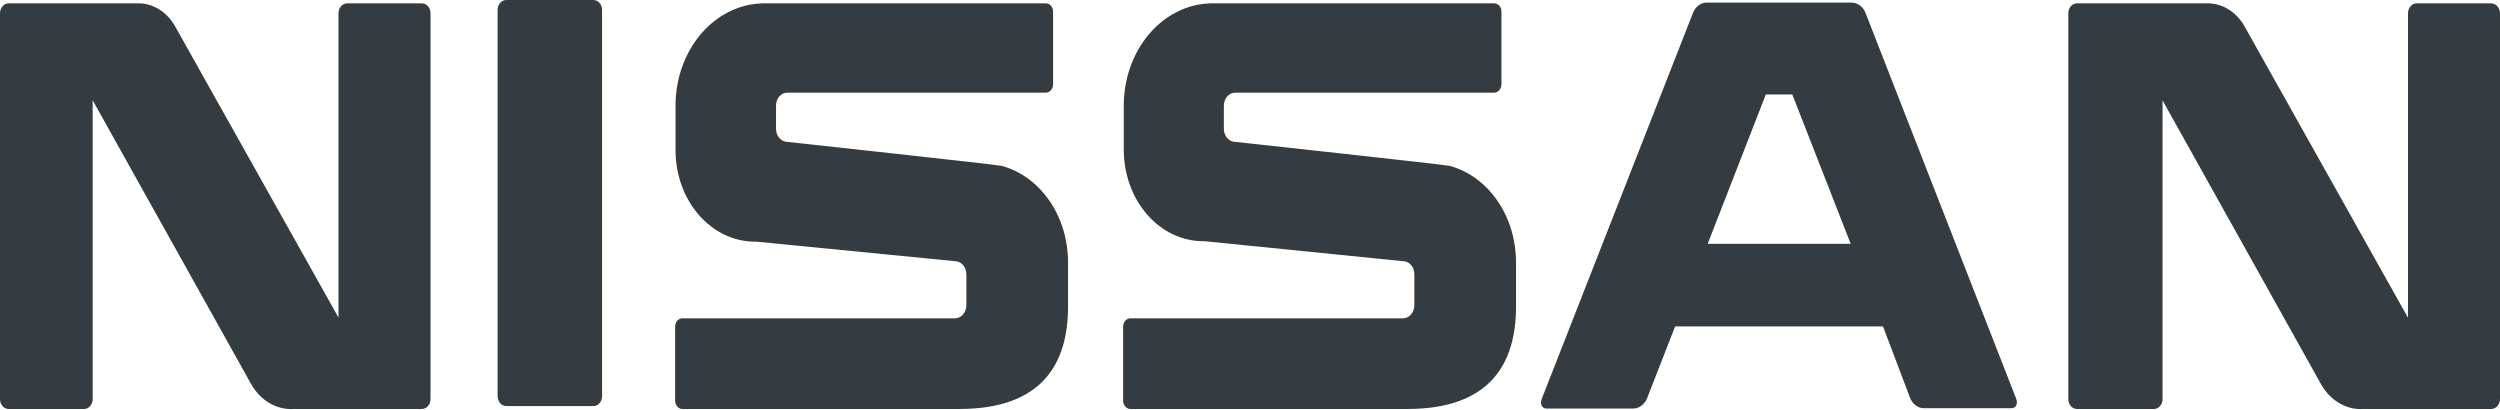
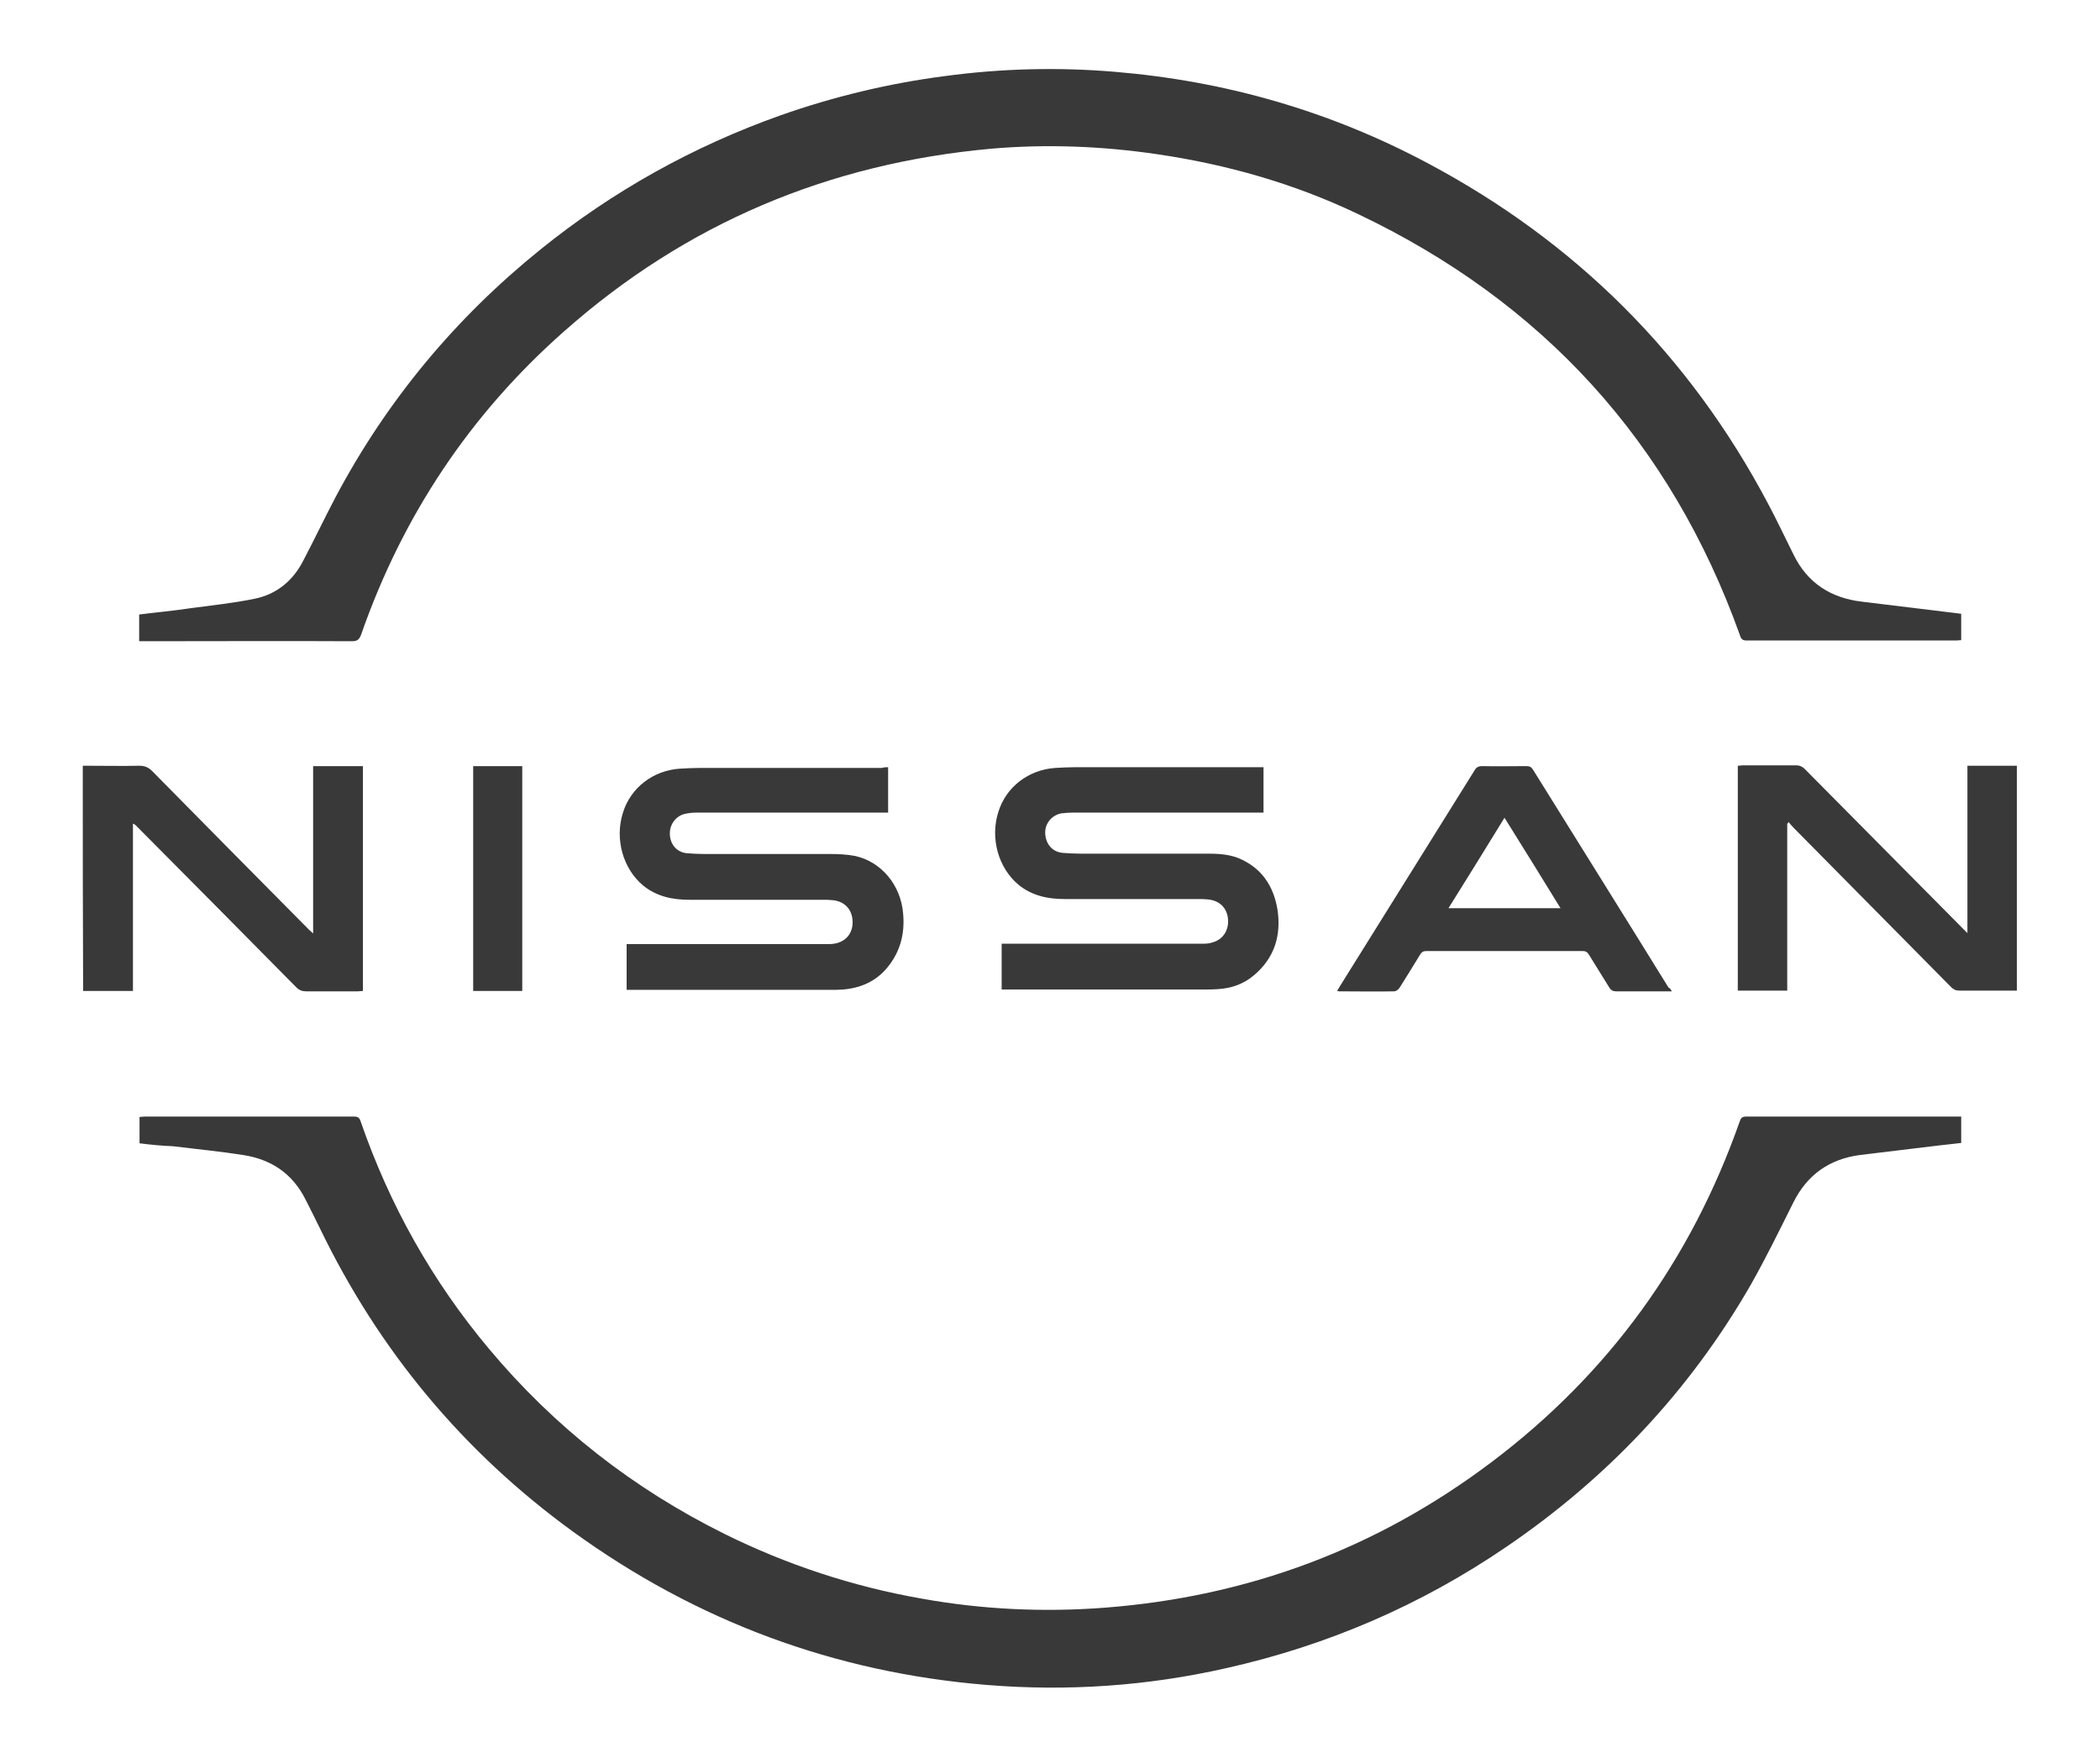
- <svg xmlns="http://www.w3.org/2000/svg" width="110" height="18" viewBox="0 0 110 18" fill="none">
-   <path fill-rule="evenodd" clip-rule="evenodd" d="M22.274 0H26.112C26.213 0 26.309 0.046 26.38 0.128C26.451 0.209 26.491 0.32 26.491 0.436V17.432C26.491 17.547 26.451 17.658 26.38 17.74C26.309 17.822 26.213 17.868 26.112 17.868H22.274C22.173 17.868 22.077 17.822 22.006 17.74C21.935 17.658 21.895 17.547 21.895 17.432V0.436C21.895 0.32 21.935 0.209 22.006 0.128C22.077 0.046 22.173 0 22.274 0M0.379 0.148H6.145C6.45 0.157 6.749 0.251 7.016 0.42C7.283 0.589 7.512 0.829 7.683 1.12L14.894 13.972V0.583C14.894 0.468 14.934 0.357 15.005 0.275C15.076 0.193 15.172 0.148 15.272 0.148H18.563C18.664 0.148 18.76 0.193 18.831 0.275C18.902 0.357 18.942 0.468 18.942 0.583V17.559C18.942 17.675 18.902 17.786 18.831 17.867C18.76 17.949 18.664 17.995 18.563 17.995H12.943C12.576 18.022 12.21 17.938 11.881 17.75C11.552 17.564 11.271 17.28 11.067 16.929L4.077 4.412V17.559C4.077 17.675 4.037 17.786 3.966 17.867C3.895 17.949 3.799 17.995 3.699 17.995H0.379C0.278 17.995 0.182 17.949 0.111 17.867C0.04 17.786 0 17.675 0 17.559L0 0.583C0 0.468 0.04 0.357 0.111 0.275C0.182 0.193 0.278 0.148 0.379 0.148ZM91.378 0.148H97.203C97.508 0.159 97.807 0.254 98.074 0.424C98.341 0.594 98.57 0.835 98.741 1.126L105.952 13.979V0.583C105.952 0.468 105.992 0.357 106.063 0.275C106.134 0.193 106.23 0.148 106.33 0.148H109.616C109.717 0.147 109.813 0.193 109.885 0.275C109.957 0.356 109.998 0.467 110 0.583V17.559C109.998 17.675 109.957 17.786 109.885 17.868C109.813 17.949 109.717 17.995 109.616 17.995H104.001C103.637 18.021 103.275 17.937 102.949 17.751C102.623 17.565 102.345 17.284 102.142 16.936L95.153 4.418V17.559C95.153 17.675 95.113 17.786 95.042 17.867C94.971 17.949 94.875 17.995 94.774 17.995H91.384C91.284 17.995 91.187 17.949 91.116 17.867C91.045 17.786 91.006 17.675 91.006 17.559V0.583C91.006 0.469 91.045 0.359 91.114 0.277C91.184 0.196 91.279 0.149 91.378 0.148ZM75.139 10.727H81.43L78.861 4.157H77.696L75.139 10.727ZM82.851 14.361H73.706L72.466 17.539C72.411 17.665 72.329 17.772 72.226 17.849C72.124 17.926 72.005 17.969 71.883 17.975H68.05C67.841 17.975 67.742 17.781 67.841 17.539L74.498 0.55C74.55 0.428 74.628 0.324 74.725 0.248C74.822 0.172 74.935 0.126 75.052 0.114H81.494C81.616 0.12 81.734 0.163 81.837 0.24C81.939 0.317 82.022 0.424 82.076 0.55L88.705 17.526C88.804 17.767 88.705 17.962 88.501 17.962H84.633C84.511 17.956 84.393 17.912 84.29 17.836C84.188 17.759 84.105 17.652 84.051 17.526L82.851 14.361ZM46.015 4.076H34.645C34.58 4.075 34.514 4.09 34.453 4.118C34.392 4.147 34.336 4.19 34.289 4.243C34.243 4.297 34.206 4.361 34.181 4.431C34.156 4.502 34.144 4.577 34.145 4.653V5.665C34.145 5.816 34.196 5.961 34.287 6.068C34.379 6.176 34.503 6.238 34.634 6.242C34.634 6.242 44.035 7.261 44.081 7.301C44.912 7.527 45.651 8.069 46.18 8.839C46.709 9.61 46.996 10.563 46.994 11.545V13.49C46.994 15.944 45.905 17.995 42.212 17.995H30.026C29.942 17.995 29.86 17.956 29.8 17.887C29.74 17.818 29.706 17.724 29.706 17.626V14.375C29.705 14.326 29.713 14.278 29.729 14.232C29.745 14.187 29.768 14.146 29.798 14.112C29.828 14.078 29.864 14.05 29.903 14.032C29.942 14.014 29.984 14.005 30.026 14.006H42.014C42.081 14.007 42.149 13.992 42.211 13.962C42.274 13.932 42.331 13.888 42.378 13.832C42.425 13.777 42.462 13.71 42.487 13.638C42.511 13.565 42.523 13.487 42.52 13.409V12.068C42.52 11.915 42.468 11.769 42.374 11.661C42.28 11.552 42.152 11.492 42.02 11.492L33.282 10.633H33.218C32.299 10.634 31.416 10.216 30.762 9.472C30.107 8.728 29.734 7.716 29.724 6.658V4.646C29.723 3.474 30.121 2.347 30.831 1.507C31.541 0.667 32.509 0.179 33.527 0.148H46.015C46.058 0.147 46.1 0.156 46.139 0.174C46.178 0.192 46.214 0.219 46.244 0.253C46.274 0.288 46.297 0.329 46.313 0.374C46.329 0.419 46.337 0.468 46.336 0.516V3.708C46.336 3.805 46.302 3.899 46.242 3.968C46.182 4.038 46.1 4.076 46.015 4.076ZM65.726 4.076H54.356C54.29 4.076 54.224 4.09 54.163 4.118C54.101 4.147 54.045 4.189 53.998 4.243C53.951 4.297 53.914 4.36 53.888 4.431C53.863 4.501 53.85 4.577 53.85 4.653V5.665C53.85 5.817 53.902 5.963 53.994 6.071C54.087 6.179 54.213 6.24 54.345 6.242C54.345 6.242 63.74 7.261 63.792 7.301C64.623 7.527 65.362 8.069 65.891 8.839C66.42 9.61 66.707 10.563 66.705 11.545V13.49C66.705 15.944 65.616 17.995 61.923 17.995H49.737C49.652 17.995 49.571 17.956 49.511 17.887C49.451 17.818 49.417 17.724 49.417 17.626V14.375C49.417 14.277 49.451 14.183 49.511 14.114C49.571 14.045 49.652 14.006 49.737 14.006H61.742C61.874 14.002 61.999 13.939 62.091 13.83C62.182 13.721 62.233 13.574 62.231 13.423V12.068C62.232 11.992 62.22 11.917 62.195 11.847C62.17 11.776 62.133 11.712 62.086 11.659C62.04 11.605 61.984 11.562 61.923 11.534C61.862 11.505 61.797 11.491 61.73 11.492L53.005 10.613H52.941C52.021 10.613 51.138 10.196 50.484 9.452C49.83 8.707 49.457 7.696 49.446 6.638V4.626C49.45 3.459 49.848 2.34 50.555 1.504C51.263 0.669 52.225 0.182 53.238 0.148H65.744C65.786 0.147 65.828 0.156 65.867 0.174C65.906 0.192 65.942 0.219 65.972 0.253C66.002 0.288 66.025 0.329 66.041 0.374C66.057 0.419 66.065 0.468 66.064 0.516V3.708C66.064 3.805 66.03 3.899 65.97 3.968C65.91 4.038 65.829 4.076 65.744 4.076H65.726Z" fill="#343C42" />
+ <svg xmlns="http://www.w3.org/2000/svg" version="1.1" id="Layer_1" x="0px" y="0px" viewBox="0 0 57.34 48" style="enable-background:new 0 0 57.34 48;" xml:space="preserve">
+   <style type="text/css">
+ 	.st0{fill:#393939;}
+ </style>
+   <g>
+     <path class="st0" d="M3.81,31.22c0-0.24,0-0.47,0-0.72c0.05,0,0.09-0.01,0.14-0.01c1.91,0,3.81,0,5.72,0   c0.11,0,0.15,0.04,0.18,0.14c0.79,2.28,1.95,4.35,3.5,6.2c1.79,2.14,3.94,3.82,6.44,5.06c1.7,0.84,3.49,1.43,5.36,1.76   c1.66,0.3,3.34,0.38,5.02,0.25c3.9-0.3,7.42-1.61,10.55-3.97c3.2-2.41,5.45-5.52,6.78-9.3c0.03-0.09,0.06-0.14,0.17-0.14   c1.92,0,3.85,0,5.77,0c0.03,0,0.07,0,0.11,0c0,0.24,0,0.47,0,0.72c-0.2,0.02-0.41,0.05-0.62,0.07c-0.72,0.09-1.43,0.17-2.15,0.26   c-0.82,0.11-1.43,0.53-1.81,1.29c-0.38,0.76-0.75,1.52-1.17,2.26c-1.67,2.9-3.91,5.27-6.67,7.15c-2.33,1.59-4.88,2.69-7.64,3.31   c-2.16,0.49-4.34,0.64-6.55,0.46c-4.15-0.34-7.92-1.74-11.3-4.19c-3-2.18-5.3-4.95-6.91-8.29c-0.12-0.25-0.25-0.5-0.38-0.76   c-0.35-0.71-0.93-1.11-1.71-1.23c-0.63-0.1-1.27-0.16-1.91-0.24C4.44,31.29,4.13,31.26,3.81,31.22z" />
+     <path class="st0" d="M53.55,16.76c0,0.24,0,0.47,0,0.72c-0.05,0-0.09,0.01-0.13,0.01c-1.91,0-3.82,0-5.73,0   c-0.11,0-0.15-0.04-0.18-0.14c-1.89-5.28-5.39-9.11-10.44-11.51c-1.74-0.83-3.57-1.35-5.48-1.63c-1.5-0.22-3.01-0.28-4.52-0.15   C22.63,4.46,18.73,6.1,15.4,9.05c-2.57,2.27-4.41,5.04-5.54,8.28c-0.05,0.13-0.1,0.18-0.25,0.18c-1.88-0.01-3.75,0-5.63,0   c-0.06,0-0.11,0-0.18,0c0-0.25,0-0.48,0-0.73c0.47-0.06,0.93-0.1,1.39-0.17c0.59-0.08,1.18-0.14,1.76-0.26   c0.6-0.12,1.05-0.49,1.33-1.04c0.3-0.57,0.58-1.16,0.88-1.73c1.4-2.64,3.27-4.89,5.6-6.77c1.97-1.59,4.16-2.81,6.55-3.66   c1.45-0.51,2.94-0.87,4.47-1.07c1.55-0.21,3.1-0.25,4.65-0.12c3.02,0.25,5.88,1.07,8.56,2.5c4.04,2.15,7.15,5.25,9.29,9.3   c0.24,0.45,0.46,0.92,0.69,1.38c0.38,0.78,1.02,1.19,1.87,1.29c0.88,0.11,1.76,0.21,2.63,0.32C53.49,16.75,53.52,16.76,53.55,16.76   z" />
+     <path class="st0" d="M34.5,20.95c0,0.42,0,0.82,0,1.24c-0.06,0-0.11,0-0.16,0c-1.69,0-3.38,0-5.07,0c-0.1,0-0.19,0.01-0.29,0.02   c-0.27,0.05-0.46,0.29-0.44,0.56c0.02,0.3,0.21,0.5,0.49,0.52c0.14,0.01,0.29,0.02,0.44,0.02c1.15,0,2.31,0,3.46,0   c0.3,0,0.6,0.01,0.88,0.12c0.63,0.26,0.96,0.75,1.07,1.4c0.11,0.71-0.08,1.33-0.64,1.8c-0.28,0.24-0.62,0.36-0.99,0.38   c-0.12,0.01-0.25,0.01-0.37,0.01c-1.78,0-3.57,0-5.35,0c-0.06,0-0.11,0-0.18,0c0-0.42,0-0.83,0-1.25c0.05,0,0.11,0,0.16,0   c1.78,0,3.56,0,5.34,0c0.09,0,0.19-0.01,0.27-0.04c0.28-0.08,0.44-0.34,0.41-0.64c-0.03-0.3-0.23-0.5-0.55-0.53   c-0.09-0.01-0.18-0.01-0.26-0.01c-1.22,0-2.43,0-3.65,0c-0.46,0-0.89-0.09-1.26-0.39c-0.55-0.46-0.78-1.27-0.55-1.99   c0.21-0.68,0.82-1.15,1.55-1.2c0.18-0.01,0.36-0.02,0.54-0.02c1.66,0,3.31,0,4.97,0C34.38,20.95,34.43,20.95,34.5,20.95z" />
+     <path class="st0" d="M24.25,20.95c0,0.42,0,0.82,0,1.24c-0.05,0-0.1,0-0.16,0c-1.69,0-3.39,0-5.08,0c-0.1,0-0.19,0.01-0.29,0.03   c-0.26,0.05-0.44,0.29-0.43,0.56c0.01,0.29,0.2,0.5,0.48,0.52c0.15,0.01,0.3,0.02,0.45,0.02c1.15,0,2.3,0,3.45,0   c0.22,0,0.44,0.01,0.66,0.05c0.73,0.15,1.27,0.8,1.33,1.58c0.05,0.55-0.08,1.05-0.44,1.48c-0.31,0.37-0.72,0.55-1.2,0.59   c-0.12,0.01-0.25,0.01-0.37,0.01c-1.8,0-3.59,0-5.39,0c-0.05,0-0.1,0-0.15,0c0-0.42,0-0.82,0-1.25c0.05,0,0.11,0,0.16,0   c1.77,0,3.55,0,5.32,0c0.06,0,0.12,0,0.18-0.01c0.33-0.05,0.52-0.29,0.51-0.61c-0.01-0.33-0.22-0.55-0.55-0.58   c-0.09-0.01-0.18-0.01-0.26-0.01c-1.22,0-2.43,0-3.65,0c-0.46,0-0.89-0.09-1.26-0.39c-0.55-0.46-0.78-1.27-0.55-1.99   c0.21-0.68,0.82-1.15,1.55-1.2c0.18-0.01,0.36-0.02,0.54-0.02c1.66,0,3.32,0,4.98,0C24.14,20.95,24.19,20.95,24.25,20.95z" />
+     <path class="st0" d="M2.26,20.91c0.05,0,0.1,0,0.15,0c0.46,0,0.92,0.01,1.39,0c0.15,0,0.25,0.04,0.36,0.15   c1.42,1.44,2.84,2.88,4.27,4.32c0.03,0.03,0.07,0.06,0.12,0.11c0-1.54,0-3.05,0-4.57c0.46,0,0.9,0,1.36,0c0,2.04,0,4.08,0,6.14   c-0.05,0-0.09,0.01-0.14,0.01c-0.47,0-0.94,0-1.41,0c-0.11,0-0.19-0.03-0.27-0.11c-1.44-1.46-2.89-2.92-4.34-4.38   c-0.03-0.03-0.06-0.07-0.12-0.09c0,1.52,0,3.04,0,4.57c-0.46,0-0.91,0-1.36,0C2.26,25.01,2.26,22.97,2.26,20.91z" />
+     <path class="st0" d="M48.8,22.49c0,1.52,0,3.04,0,4.56c-0.45,0-0.9,0-1.35,0c0-2.05,0-4.09,0-6.14c0.05,0,0.09-0.01,0.13-0.01   c0.5,0,0.99,0,1.49,0c0.07,0,0.15,0.04,0.2,0.09c1.45,1.46,2.89,2.92,4.34,4.38c0.03,0.03,0.06,0.06,0.11,0.11   c0-1.54,0-3.05,0-4.57c0.45,0,0.9,0,1.35,0c0,2.04,0,4.09,0,6.14c-0.13,0-0.25,0-0.37,0c-0.4,0-0.8,0-1.2,0   c-0.1,0-0.16-0.03-0.23-0.1c-1.43-1.45-2.86-2.89-4.29-4.34c-0.05-0.05-0.1-0.11-0.15-0.17C48.83,22.48,48.82,22.48,48.8,22.49z" />
+     <path class="st0" d="M45.65,27.07c-0.31,0-0.59,0-0.87,0c-0.22,0-0.44,0-0.66,0c-0.08,0-0.13-0.03-0.17-0.09   c-0.19-0.31-0.38-0.61-0.57-0.92c-0.04-0.06-0.08-0.09-0.16-0.09c-1.43,0-2.85,0-4.28,0c-0.08,0-0.12,0.03-0.16,0.09   c-0.19,0.31-0.38,0.62-0.57,0.92c-0.03,0.04-0.09,0.09-0.14,0.09c-0.5,0.01-1,0-1.51,0c-0.01,0-0.02-0.01-0.05-0.01   c0.03-0.05,0.05-0.09,0.07-0.12c1.23-1.97,2.45-3.93,3.68-5.9c0.05-0.09,0.11-0.12,0.21-0.12c0.4,0.01,0.81,0,1.21,0   c0.08,0,0.13,0.02,0.18,0.1c1.23,1.98,2.47,3.96,3.7,5.95C45.6,26.98,45.61,27.01,45.65,27.07z M39.55,24.8c1.03,0,2.04,0,3.06,0   c-0.51-0.83-1.01-1.64-1.53-2.47C40.57,23.16,40.07,23.97,39.55,24.8z" />
+     <path class="st0" d="M12.92,27.06c0-2.05,0-4.09,0-6.14c0.45,0,0.89,0,1.34,0c0,2.04,0,4.09,0,6.14   C13.82,27.06,13.37,27.06,12.92,27.06z" />
+   </g>
</svg>
